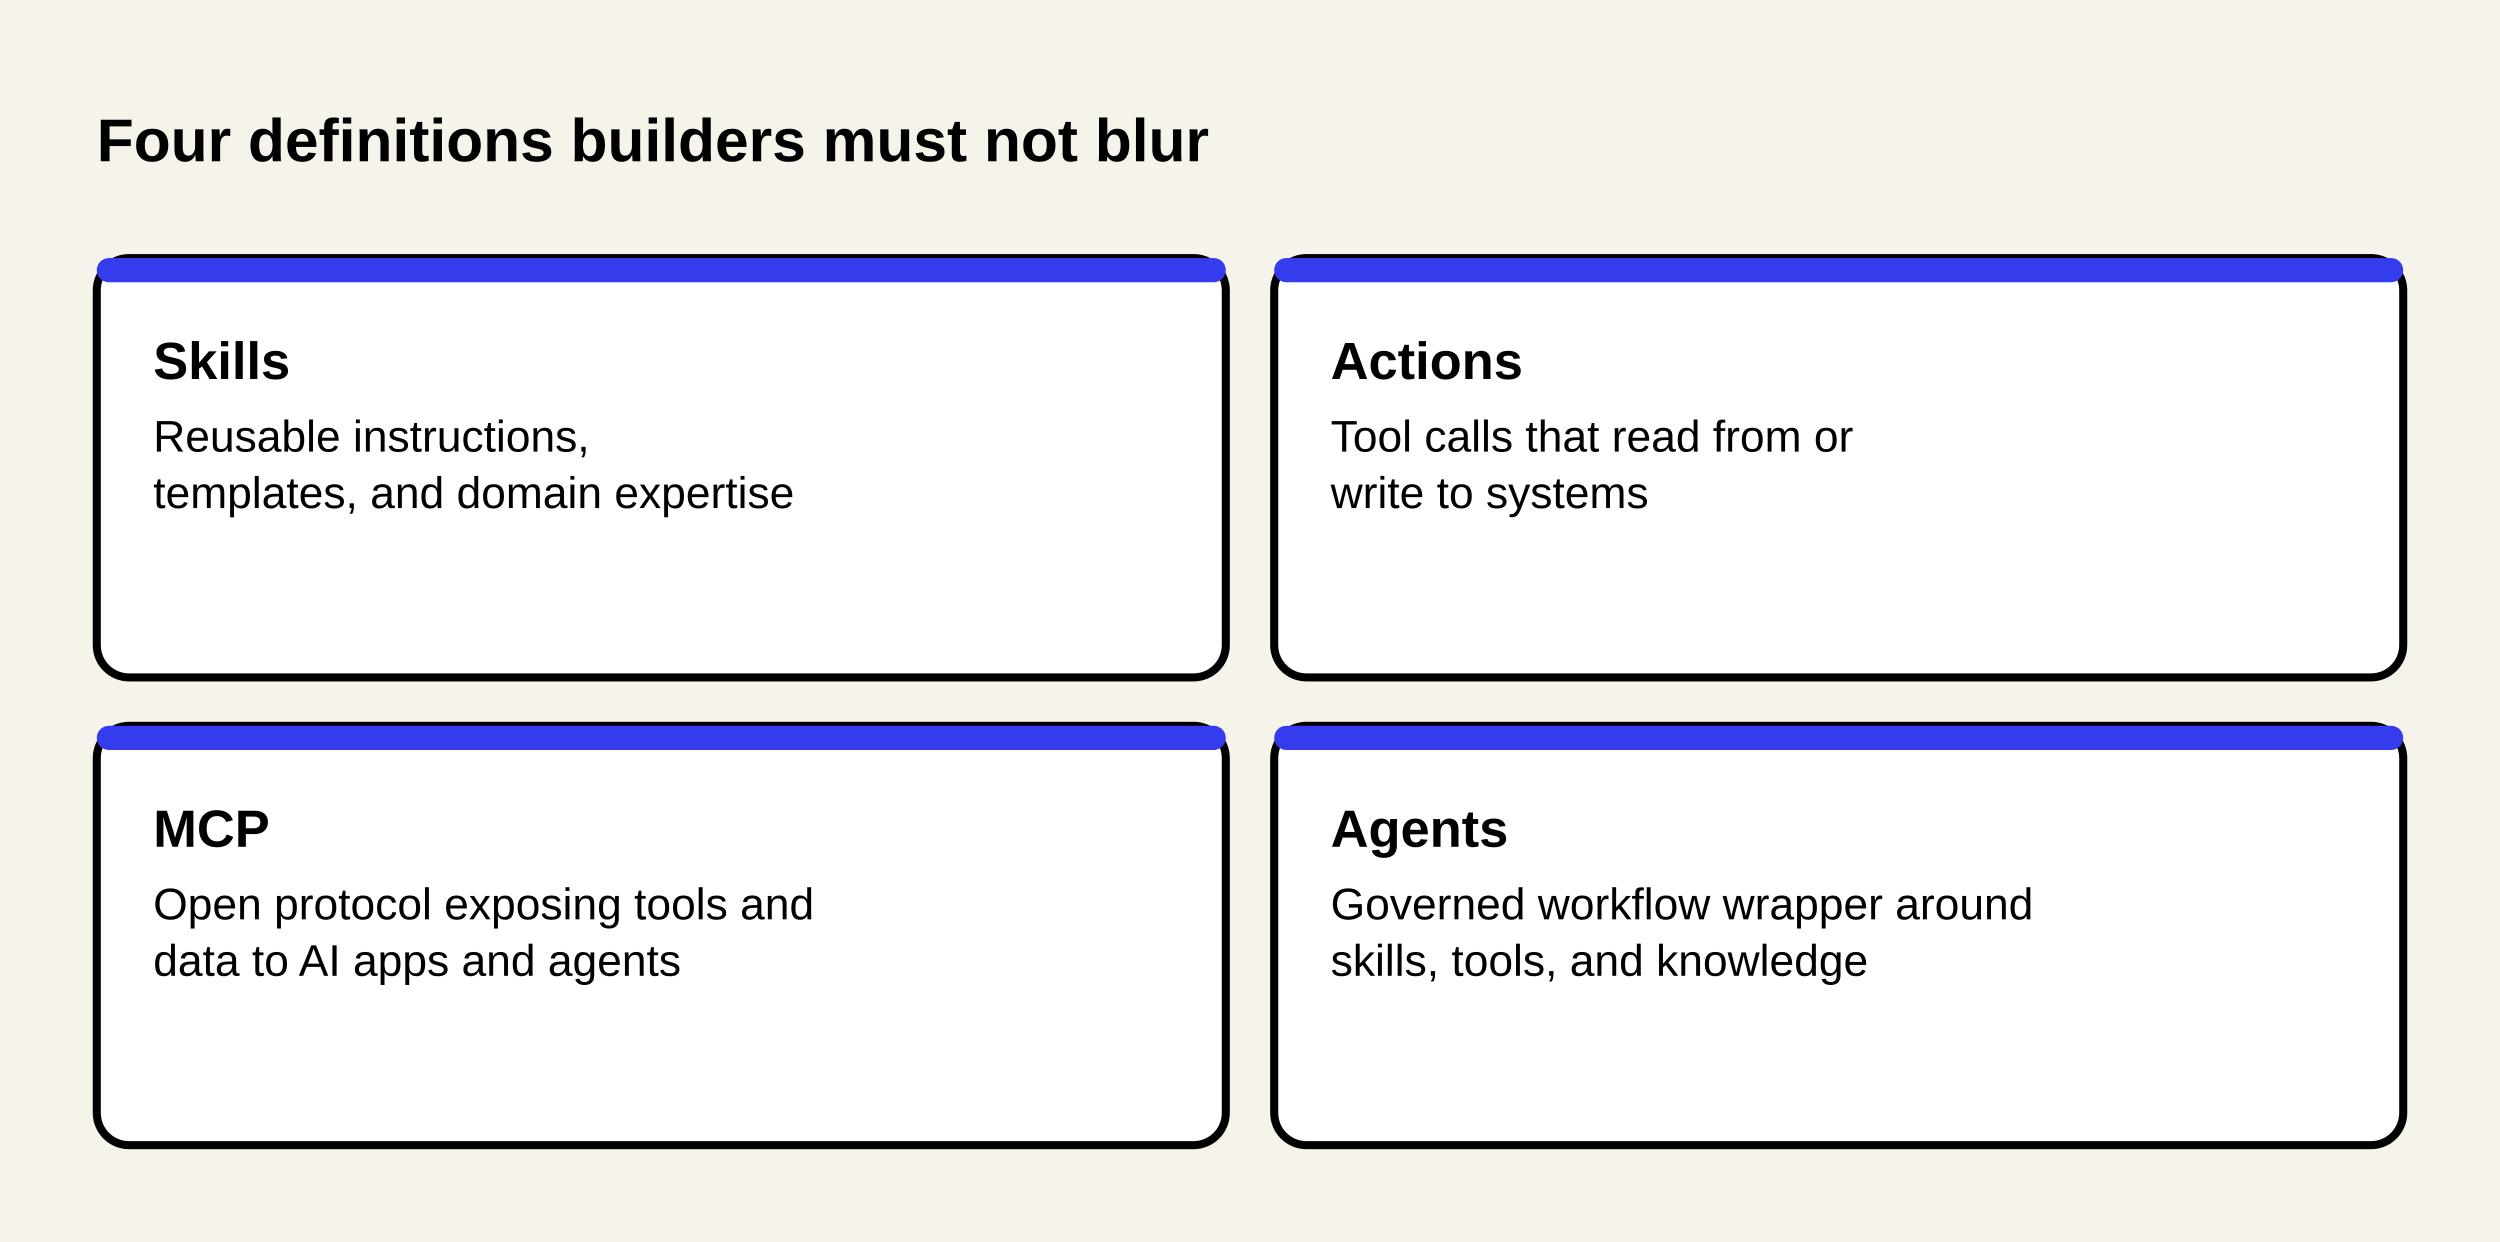
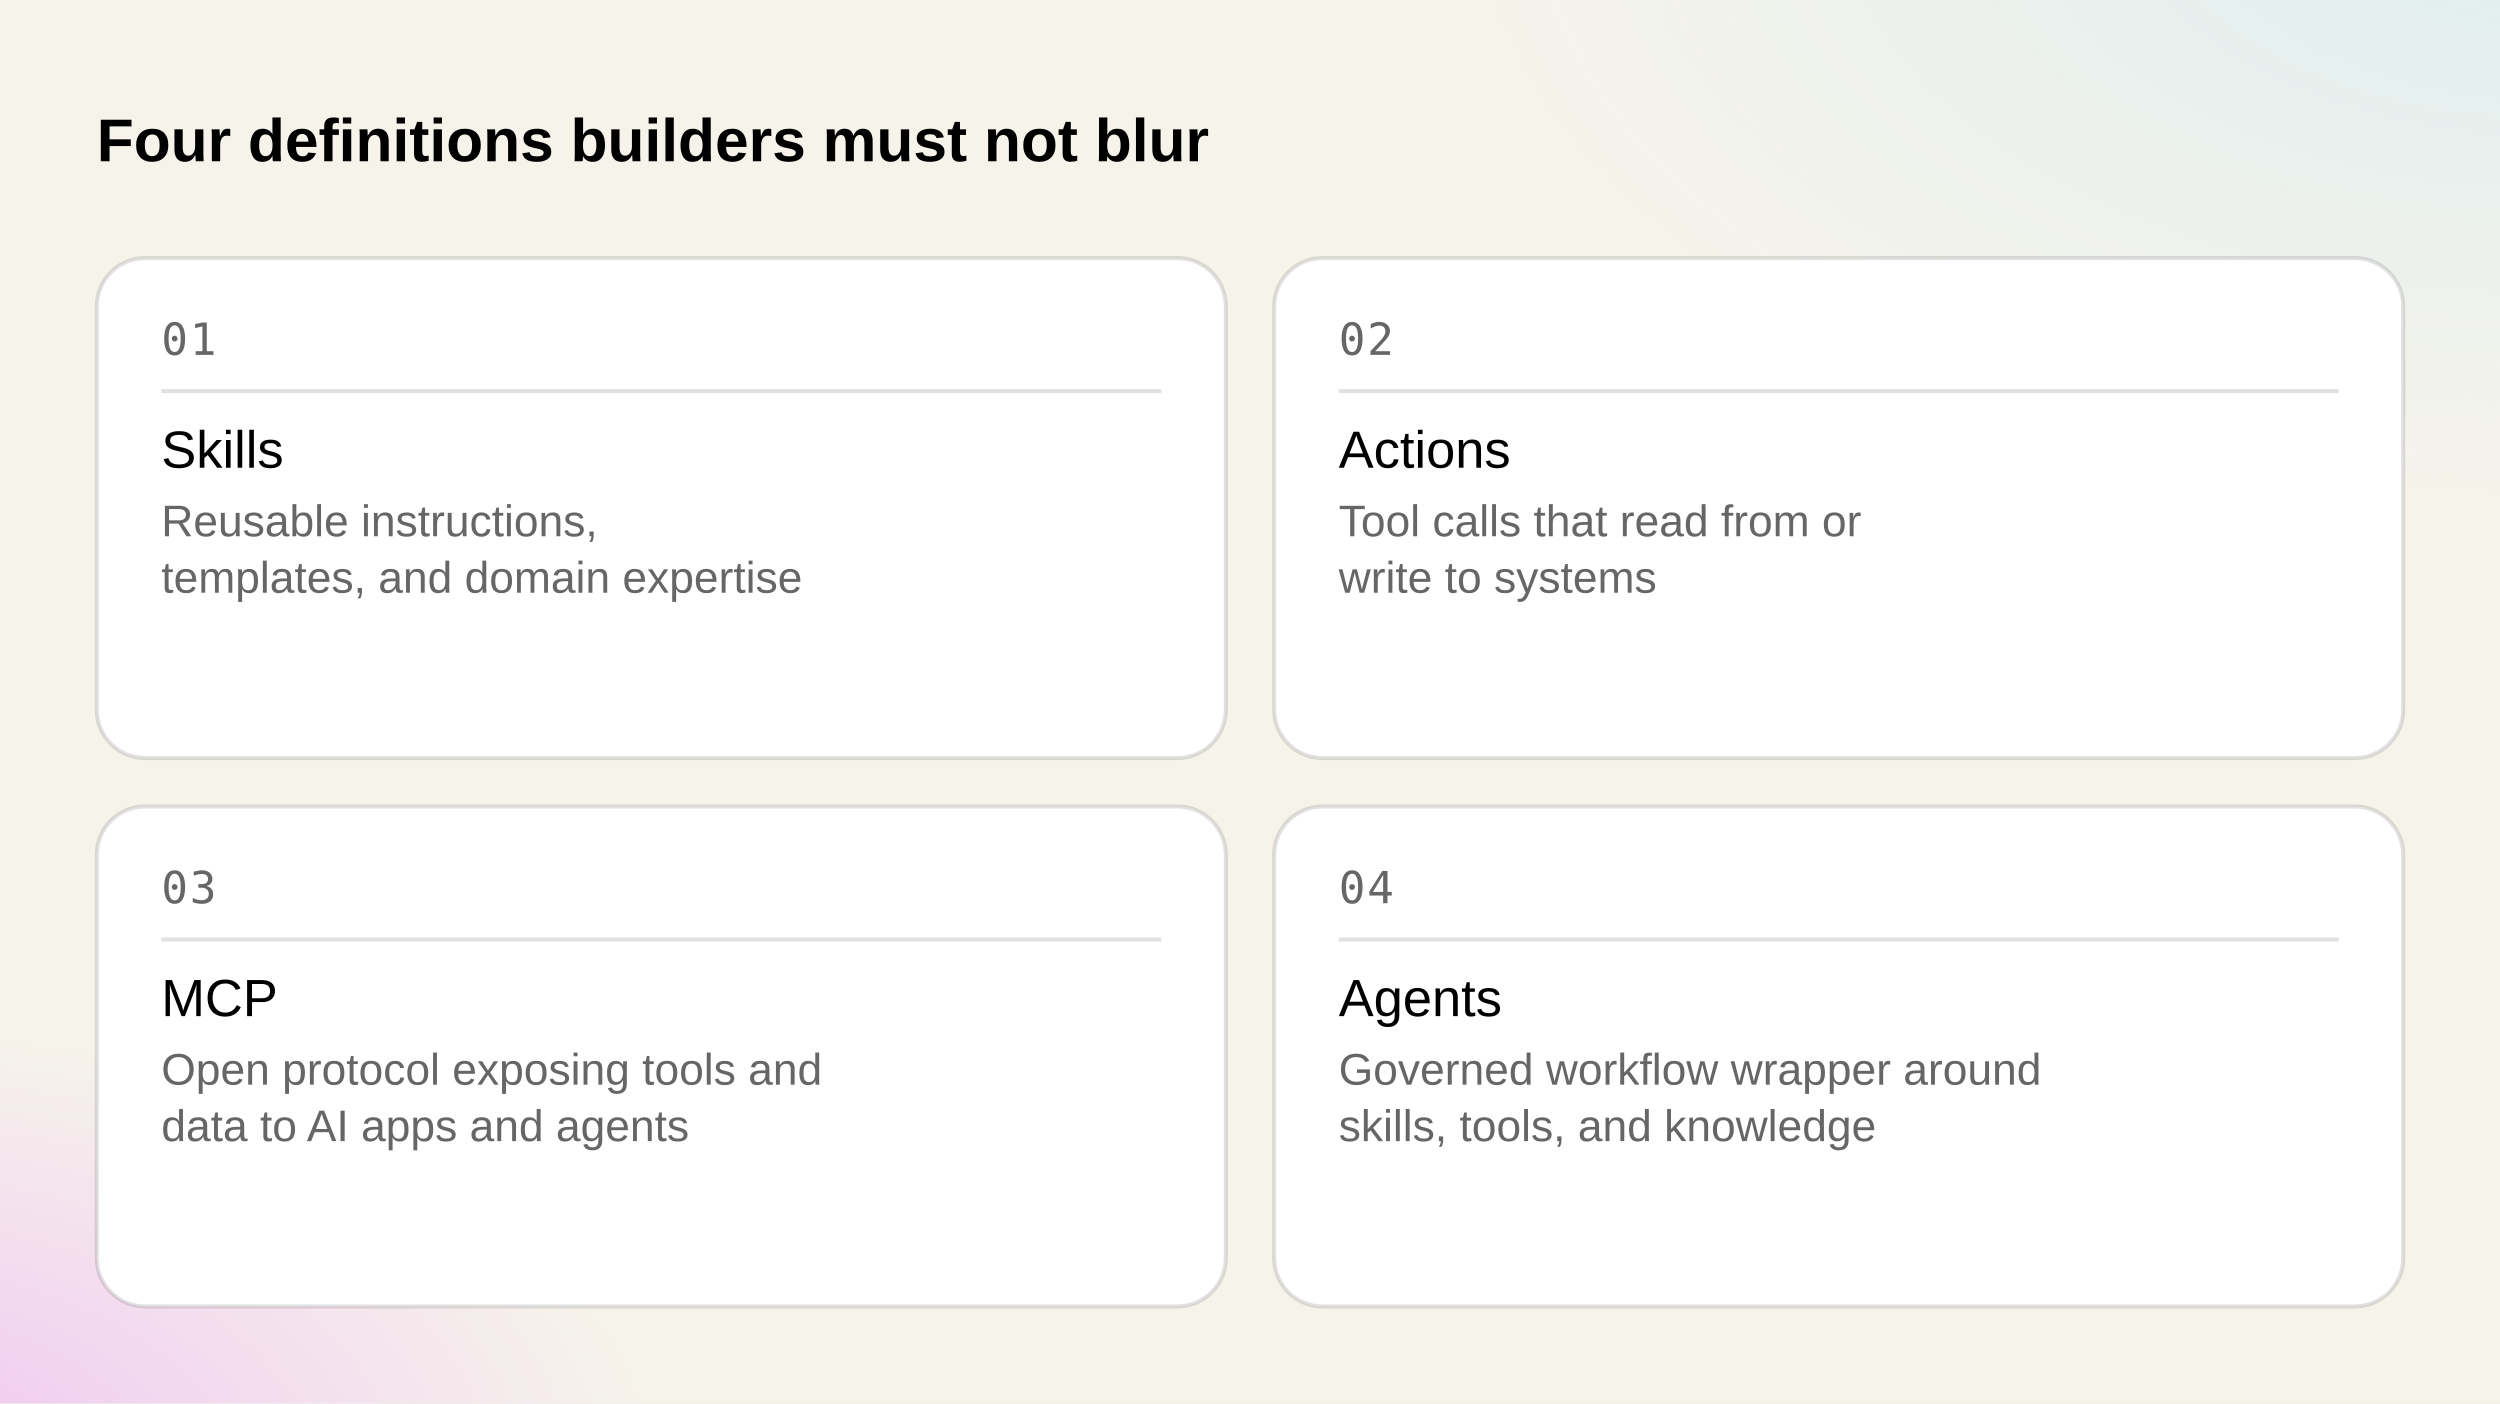
- <svg xmlns="http://www.w3.org/2000/svg" viewBox="0 0 620 308" width="100%" preserveAspectRatio="xMidYMid meet">
-   <rect x="0" y="0" width="620" height="308" fill="#F6F3EB" />
+ <svg xmlns="http://www.w3.org/2000/svg" viewBox="0 0 620 348" width="100%" preserveAspectRatio="xMidYMid meet">
+   <defs>
+     <radialGradient id="wt" cx="1.02" cy="-0.08" r="0.62" gradientUnits="objectBoundingBox">
+       <stop offset="0" stop-color="#DEEEF0" />
+       <stop offset="0.7" stop-color="#DEEEF0" stop-opacity="0" />
+     </radialGradient>
+     <radialGradient id="wo" cx="-0.06" cy="1.06" r="0.45" gradientUnits="objectBoundingBox">
+       <stop offset="0" stop-color="#F0C2F2" />
+       <stop offset="0.72" stop-color="#F0C2F2" stop-opacity="0" />
+     </radialGradient>
+   </defs>
+   <rect x="0" y="0" width="620" height="348" fill="#F6F3EB" />
+   <rect x="0" y="0" width="620" height="348" fill="url(#wt)" />
+   <rect x="0" y="0" width="620" height="348" fill="url(#wo)" />
  <text x="24" y="40" font-family="PolySans, DM Sans, Arial, sans-serif" font-size="15" font-weight="700" fill="#000000" text-anchor="start">Four definitions builders must not blur</text>
-   <rect x="24" y="64" width="280" height="104" rx="8" fill="#FFFFFF" stroke="#000000" stroke-width="2" />
-   <rect x="24" y="64" width="280" height="6" rx="3" fill="#343CED" />
-   <text x="38" y="94" font-family="PolySans, DM Sans, Arial, sans-serif" font-size="13" font-weight="700" fill="#000000" text-anchor="start">Skills</text>
-   <text x="38" y="112" font-family="PolySans, DM Sans, Arial, sans-serif" font-size="11" font-weight="400" fill="#000000" text-anchor="start">Reusable instructions,</text>
-   <text x="38" y="126" font-family="PolySans, DM Sans, Arial, sans-serif" font-size="11" font-weight="400" fill="#000000" text-anchor="start">templates, and domain expertise</text>
-   <rect x="316" y="64" width="280" height="104" rx="8" fill="#FFFFFF" stroke="#000000" stroke-width="2" />
-   <rect x="316" y="64" width="280" height="6" rx="3" fill="#343CED" />
-   <text x="330" y="94" font-family="PolySans, DM Sans, Arial, sans-serif" font-size="13" font-weight="700" fill="#000000" text-anchor="start">Actions</text>
-   <text x="330" y="112" font-family="PolySans, DM Sans, Arial, sans-serif" font-size="11" font-weight="400" fill="#000000" text-anchor="start">Tool calls that read from or</text>
-   <text x="330" y="126" font-family="PolySans, DM Sans, Arial, sans-serif" font-size="11" font-weight="400" fill="#000000" text-anchor="start">write to systems</text>
-   <rect x="24" y="180" width="280" height="104" rx="8" fill="#FFFFFF" stroke="#000000" stroke-width="2" />
-   <rect x="24" y="180" width="280" height="6" rx="3" fill="#343CED" />
-   <text x="38" y="210" font-family="PolySans, DM Sans, Arial, sans-serif" font-size="13" font-weight="700" fill="#000000" text-anchor="start">MCP</text>
-   <text x="38" y="228" font-family="PolySans, DM Sans, Arial, sans-serif" font-size="11" font-weight="400" fill="#000000" text-anchor="start">Open protocol exposing tools and</text>
-   <text x="38" y="242" font-family="PolySans, DM Sans, Arial, sans-serif" font-size="11" font-weight="400" fill="#000000" text-anchor="start">data to AI apps and agents</text>
-   <rect x="316" y="180" width="280" height="104" rx="8" fill="#FFFFFF" stroke="#000000" stroke-width="2" />
-   <rect x="316" y="180" width="280" height="6" rx="3" fill="#343CED" />
-   <text x="330" y="210" font-family="PolySans, DM Sans, Arial, sans-serif" font-size="13" font-weight="700" fill="#000000" text-anchor="start">Agents</text>
-   <text x="330" y="228" font-family="PolySans, DM Sans, Arial, sans-serif" font-size="11" font-weight="400" fill="#000000" text-anchor="start">Governed workflow wrapper around</text>
-   <text x="330" y="242" font-family="PolySans, DM Sans, Arial, sans-serif" font-size="11" font-weight="400" fill="#000000" text-anchor="start">skills, tools, and knowledge</text>
+   <rect x="24" y="64" width="280" height="124" rx="12" fill="#FFFFFF" stroke="rgba(0,0,0,0.12)" stroke-width="1" />
+   <text x="40" y="88" font-family="PolySans Mono, IBM Plex Mono, Roboto Mono, Menlo, monospace" font-size="11" letter-spacing="0.04em" fill="#666666" text-anchor="start">01</text>
+   <line x1="40" y1="97" x2="288" y2="97" stroke="rgba(0,0,0,0.12)" stroke-width="1" />
+   <text x="40" y="116" font-family="PolySans, DM Sans, Arial, sans-serif" font-size="13" font-weight="500" fill="#000000" text-anchor="start">Skills</text>
+   <text x="40" y="133" font-family="PolySans, DM Sans, Arial, sans-serif" font-size="11" font-weight="400" fill="#666666" text-anchor="start">Reusable instructions,</text>
+   <text x="40" y="147" font-family="PolySans, DM Sans, Arial, sans-serif" font-size="11" font-weight="400" fill="#666666" text-anchor="start">templates, and domain expertise</text>
+   <rect x="316" y="64" width="280" height="124" rx="12" fill="#FFFFFF" stroke="rgba(0,0,0,0.12)" stroke-width="1" />
+   <text x="332" y="88" font-family="PolySans Mono, IBM Plex Mono, Roboto Mono, Menlo, monospace" font-size="11" letter-spacing="0.04em" fill="#666666" text-anchor="start">02</text>
+   <line x1="332" y1="97" x2="580" y2="97" stroke="rgba(0,0,0,0.12)" stroke-width="1" />
+   <text x="332" y="116" font-family="PolySans, DM Sans, Arial, sans-serif" font-size="13" font-weight="500" fill="#000000" text-anchor="start">Actions</text>
+   <text x="332" y="133" font-family="PolySans, DM Sans, Arial, sans-serif" font-size="11" font-weight="400" fill="#666666" text-anchor="start">Tool calls that read from or</text>
+   <text x="332" y="147" font-family="PolySans, DM Sans, Arial, sans-serif" font-size="11" font-weight="400" fill="#666666" text-anchor="start">write to systems</text>
+   <rect x="24" y="200" width="280" height="124" rx="12" fill="#FFFFFF" stroke="rgba(0,0,0,0.12)" stroke-width="1" />
+   <text x="40" y="224" font-family="PolySans Mono, IBM Plex Mono, Roboto Mono, Menlo, monospace" font-size="11" letter-spacing="0.04em" fill="#666666" text-anchor="start">03</text>
+   <line x1="40" y1="233" x2="288" y2="233" stroke="rgba(0,0,0,0.12)" stroke-width="1" />
+   <text x="40" y="252" font-family="PolySans, DM Sans, Arial, sans-serif" font-size="13" font-weight="500" fill="#000000" text-anchor="start">MCP</text>
+   <text x="40" y="269" font-family="PolySans, DM Sans, Arial, sans-serif" font-size="11" font-weight="400" fill="#666666" text-anchor="start">Open protocol exposing tools and</text>
+   <text x="40" y="283" font-family="PolySans, DM Sans, Arial, sans-serif" font-size="11" font-weight="400" fill="#666666" text-anchor="start">data to AI apps and agents</text>
+   <rect x="316" y="200" width="280" height="124" rx="12" fill="#FFFFFF" stroke="rgba(0,0,0,0.12)" stroke-width="1" />
+   <text x="332" y="224" font-family="PolySans Mono, IBM Plex Mono, Roboto Mono, Menlo, monospace" font-size="11" letter-spacing="0.04em" fill="#666666" text-anchor="start">04</text>
+   <line x1="332" y1="233" x2="580" y2="233" stroke="rgba(0,0,0,0.12)" stroke-width="1" />
+   <text x="332" y="252" font-family="PolySans, DM Sans, Arial, sans-serif" font-size="13" font-weight="500" fill="#000000" text-anchor="start">Agents</text>
+   <text x="332" y="269" font-family="PolySans, DM Sans, Arial, sans-serif" font-size="11" font-weight="400" fill="#666666" text-anchor="start">Governed workflow wrapper around</text>
+   <text x="332" y="283" font-family="PolySans, DM Sans, Arial, sans-serif" font-size="11" font-weight="400" fill="#666666" text-anchor="start">skills, tools, and knowledge</text>
</svg>
